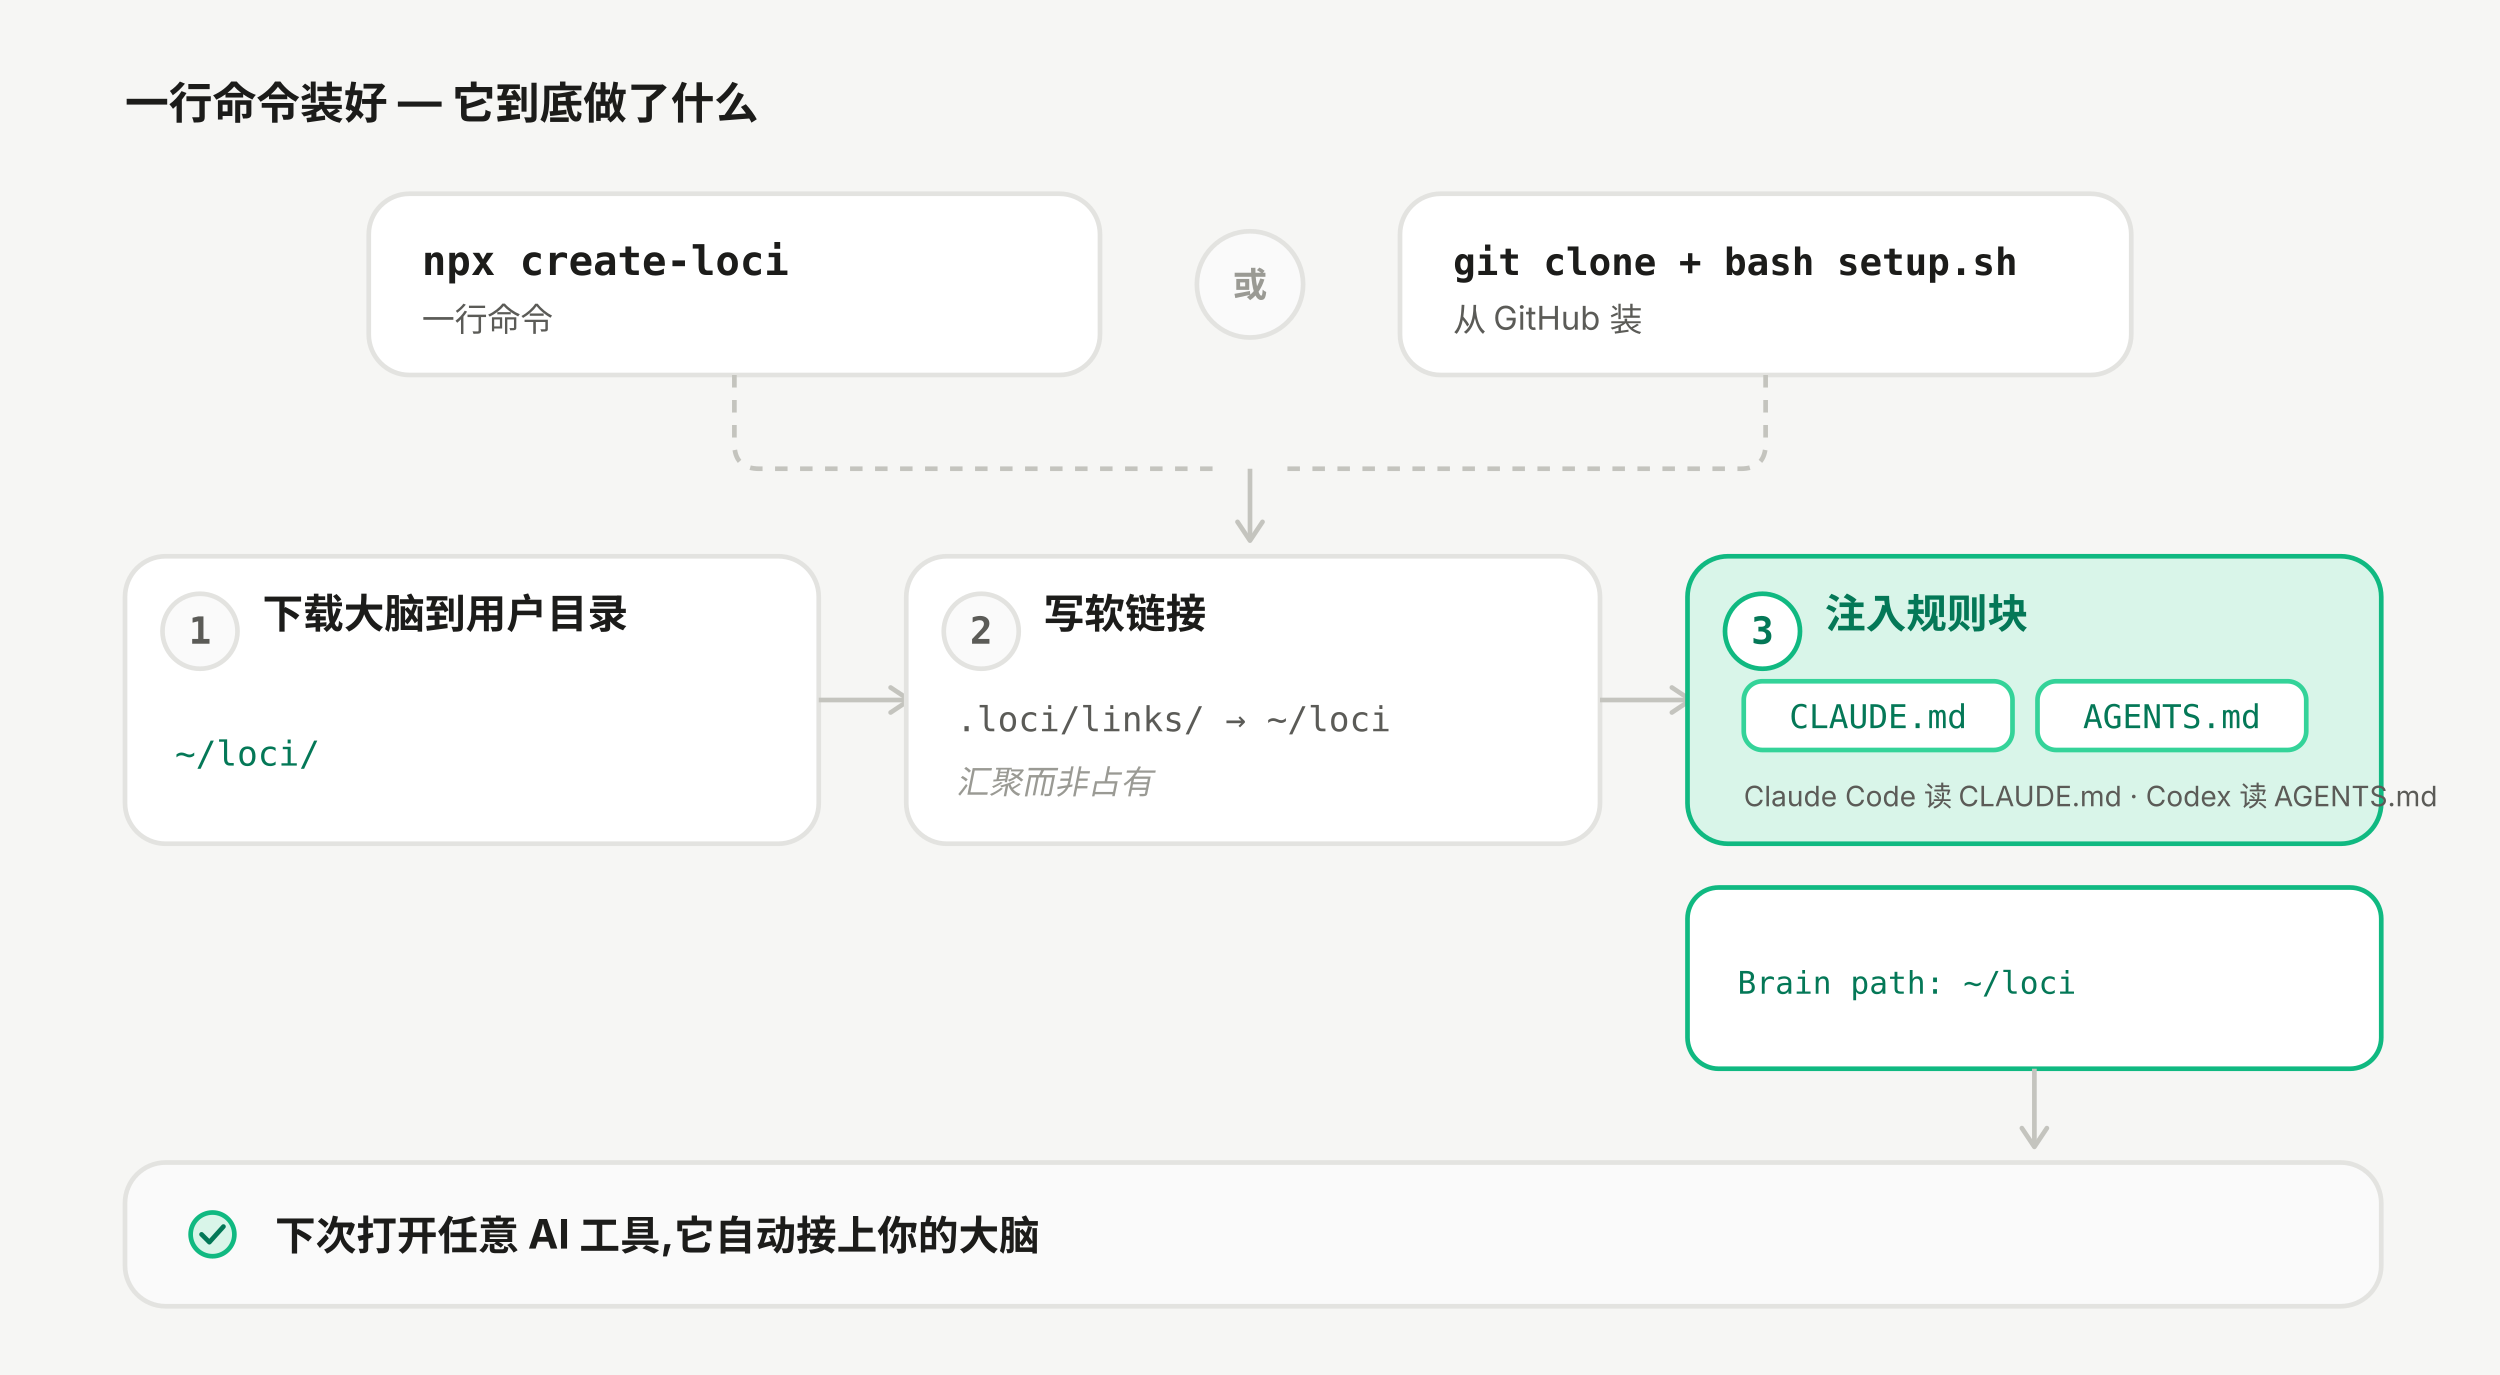
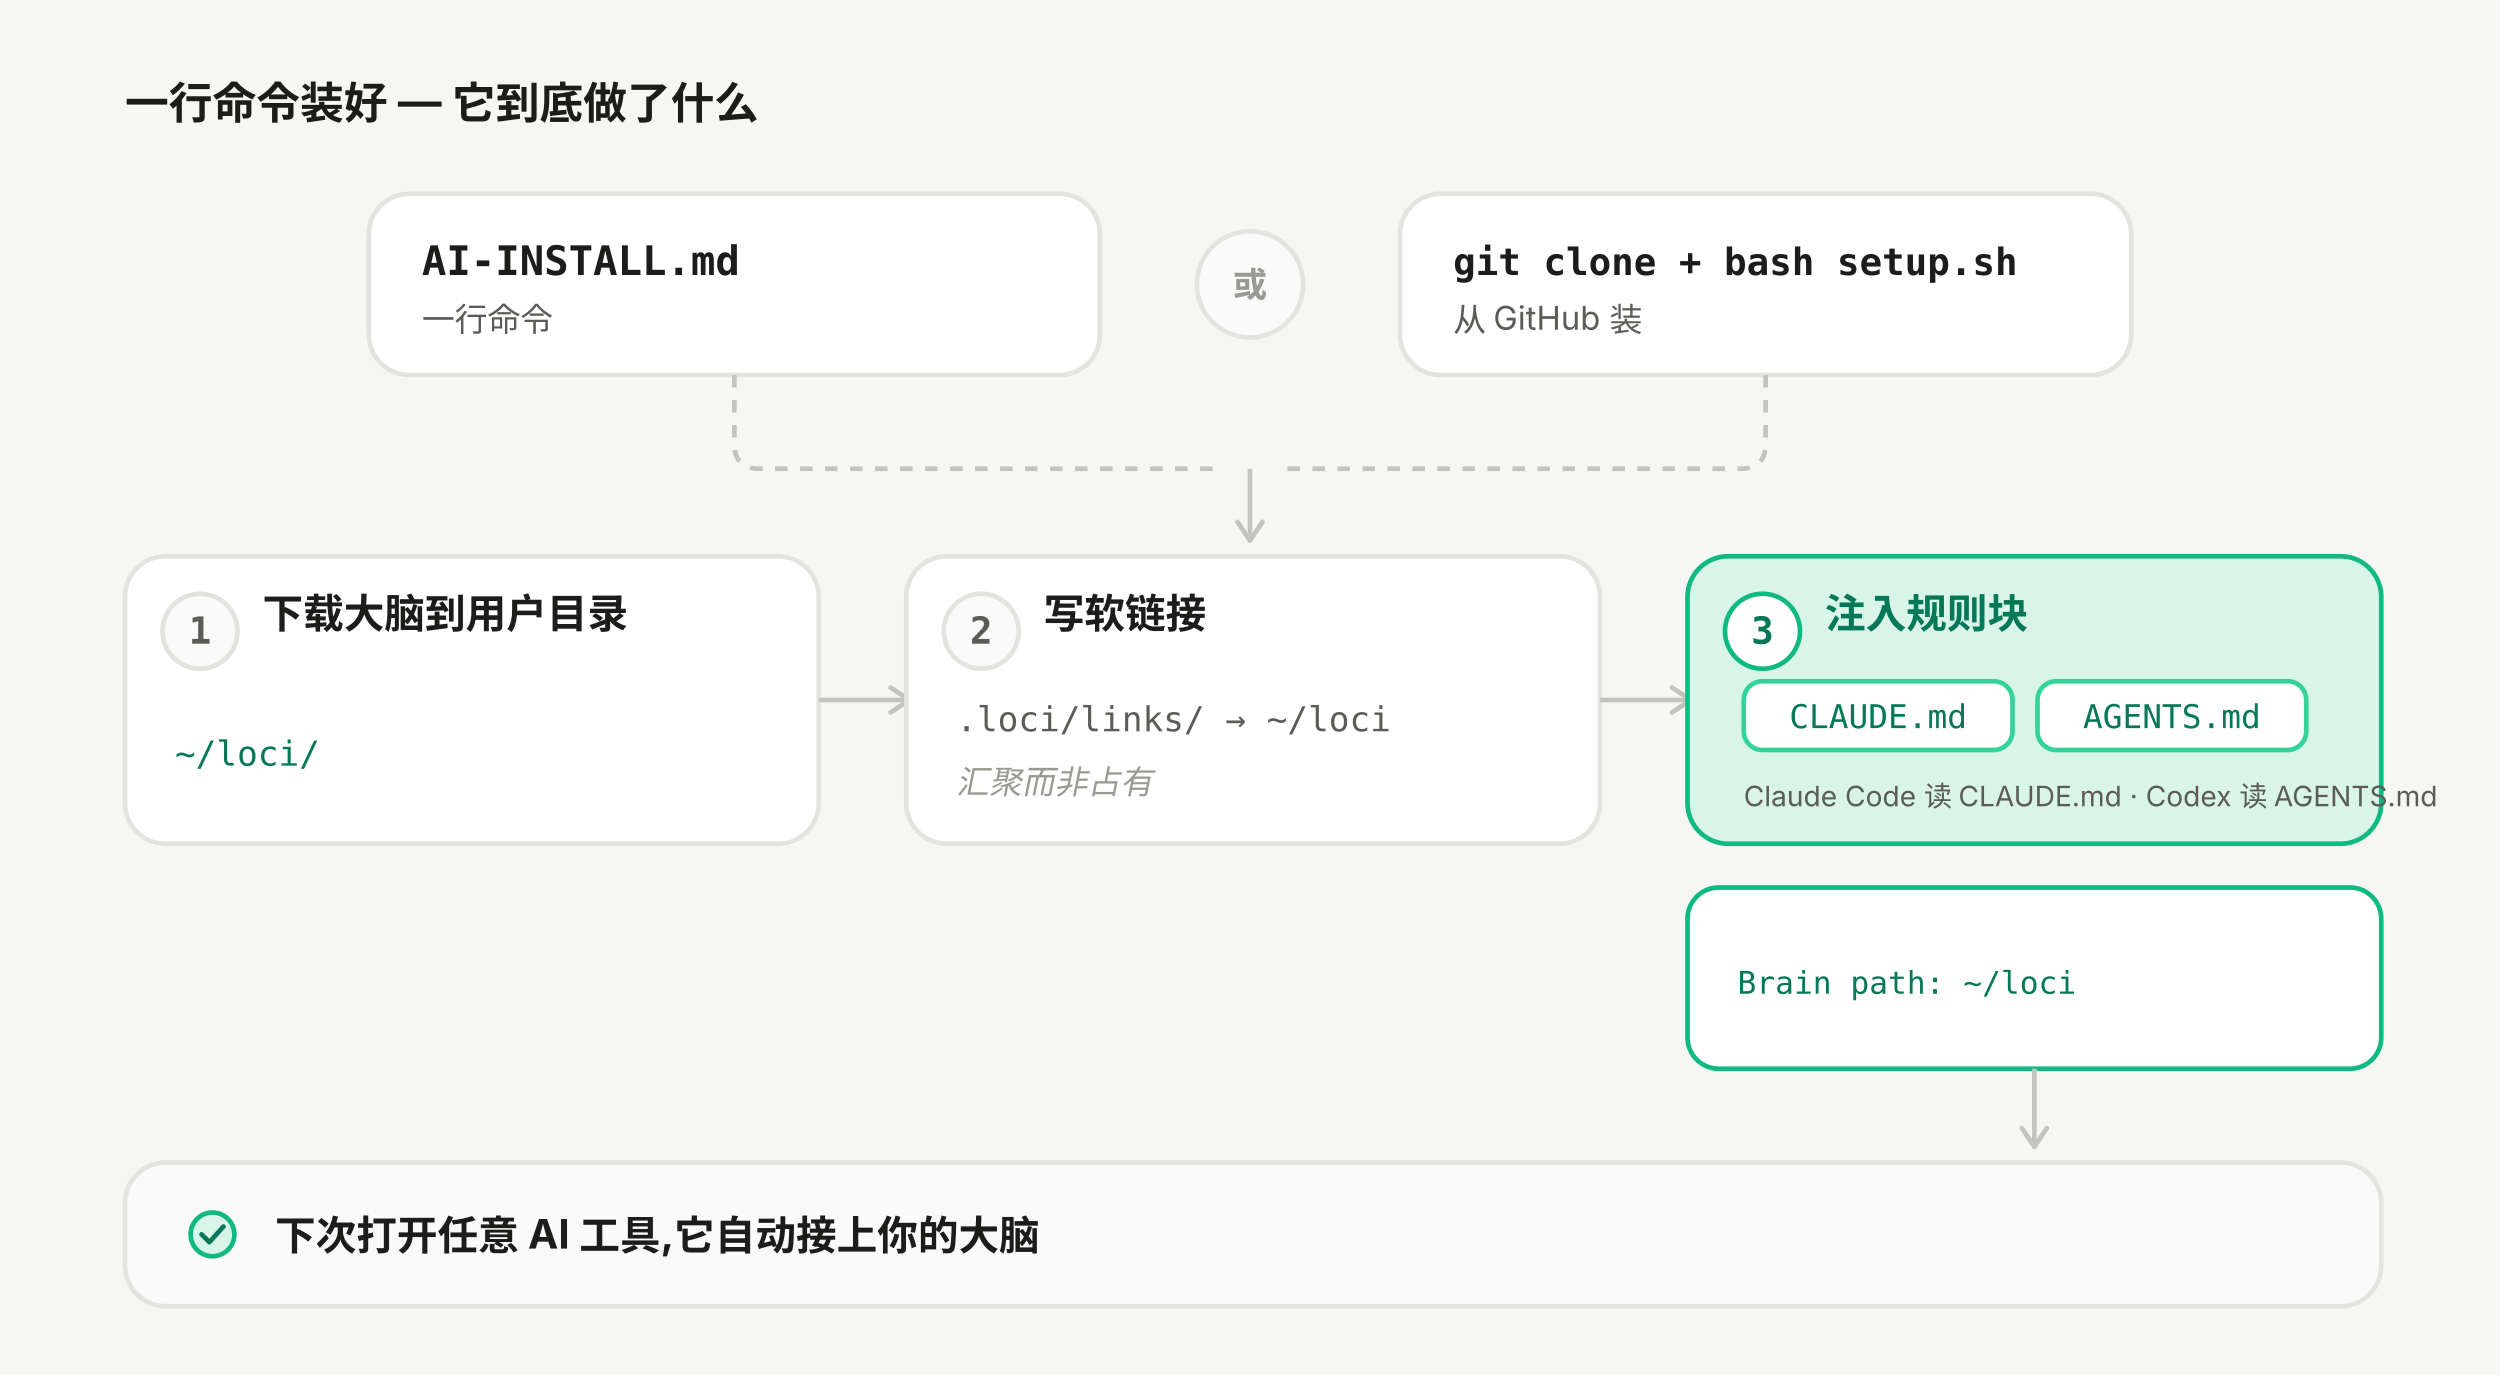
<svg xmlns="http://www.w3.org/2000/svg" viewBox="0 0 800 440" font-family="Inter, sans-serif">
  <rect width="800" height="440" fill="#f6f6f4" />
  <text id="d-title" data-en="Install in one command — what it does" x="40" y="38" font-size="14" font-weight="700" fill="#1c1c1a">一行命令装好 — 它到底做了什么</text>
  <rect x="118" y="62" width="234" height="58" rx="13" fill="#ffffff" stroke="#e3e3e0" stroke-width="1.5" />
-   <text id="d-pa-cmd" data-en="npx create-loci" x="135" y="88" font-size="13" font-weight="650" font-family="'JetBrains Mono', monospace" fill="#1c1c1a">npx create-loci</text>
+   <text id="d-pa-cmd" data-en="AI-INSTALL.md" x="135" y="88" font-size="13" font-weight="650" font-family="'JetBrains Mono', monospace" fill="#1c1c1a">AI-INSTALL.md</text>
  <text id="d-pa-sub" data-en="one command" x="135" y="106" font-size="10.5" fill="#5b5b57">一行命令</text>
  <circle cx="400" cy="91" r="17" fill="#fafafa" stroke="#e3e3e0" stroke-width="1.5" />
  <text id="d-or" data-en="OR" x="400" y="95" font-size="11" font-weight="700" fill="#9a9a94" text-anchor="middle">或</text>
  <rect x="448" y="62" width="234" height="58" rx="13" fill="#ffffff" stroke="#e3e3e0" stroke-width="1.5" />
  <text id="d-pb-cmd" data-en="git clone + bash setup.sh" x="465" y="88" font-size="12" font-weight="650" font-family="'JetBrains Mono', monospace" fill="#1c1c1a">git clone + bash setup.sh</text>
  <text id="d-pb-sub" data-en="from GitHub" x="465" y="106" font-size="10.5" fill="#5b5b57">从 GitHub 装</text>
  <path d="M235 120 L235 142 Q235 150 243 150 L392 150" fill="none" stroke="#c4c4be" stroke-width="1.5" stroke-dasharray="4 4" />
  <path d="M565 120 L565 142 Q565 150 557 150 L408 150" fill="none" stroke="#c4c4be" stroke-width="1.5" stroke-dasharray="4 4" />
  <path d="M400 150 L400 172" fill="none" stroke="#c4c4be" stroke-width="1.5" />
  <path d="M396 167 L400 173 L404 167" fill="none" stroke="#c4c4be" stroke-width="1.5" stroke-linecap="round" stroke-linejoin="round" />
  <rect x="40" y="178" width="222" height="92" rx="13" fill="#ffffff" stroke="#e3e3e0" stroke-width="1.5" />
  <circle cx="64" cy="202" r="12" fill="#fafafa" stroke="#e3e3e0" stroke-width="1.5" />
  <text x="64" y="206" font-size="12" font-weight="700" font-family="'JetBrains Mono', monospace" fill="#5b5b57" text-anchor="middle">1</text>
  <text id="d-s1-title" data-en="Clone the brain to your home dir" x="84" y="201" font-size="13" font-weight="650" fill="#1c1c1a">下载大脑到用户目录</text>
  <text id="d-s1-hint" data-en="~/loci/" x="56" y="245" font-size="11" font-family="'JetBrains Mono', monospace" fill="#047857">~/loci/</text>
  <path d="M262 224 L290 224" fill="none" stroke="#c4c4be" stroke-width="1.5" />
  <path d="M285 220 L291 224 L285 228" fill="none" stroke="#c4c4be" stroke-width="1.5" stroke-linecap="round" stroke-linejoin="round" />
  <rect x="290" y="178" width="222" height="92" rx="13" fill="#ffffff" stroke="#e3e3e0" stroke-width="1.5" />
  <circle cx="314" cy="202" r="12" fill="#fafafa" stroke="#e3e3e0" stroke-width="1.5" />
  <text x="314" y="206" font-size="12" font-weight="700" font-family="'JetBrains Mono', monospace" fill="#5b5b57" text-anchor="middle">2</text>
  <text id="d-s2-title" data-en="Symlink it into projects" x="334" y="201" font-size="13" font-weight="650" fill="#1c1c1a">写软链接</text>
  <text id="d-s2-hint" data-en=".loci/links/ → ~/loci" x="306" y="234" font-size="11" font-family="'JetBrains Mono', monospace" fill="#5b5b57">.loci/links/ → ~/loci</text>
  <text id="d-s2-note" data-en="aggregates, not owns" x="306" y="254" font-size="10.5" font-style="italic" fill="#9a9a94">汇聚而非占有</text>
  <path d="M512 224 L540 224" fill="none" stroke="#c4c4be" stroke-width="1.5" />
  <path d="M535 220 L541 224 L535 228" fill="none" stroke="#c4c4be" stroke-width="1.5" stroke-linecap="round" stroke-linejoin="round" />
  <rect x="540" y="178" width="222" height="92" rx="13" fill="#d9f5e9" stroke="#10b981" stroke-width="1.5" />
  <circle cx="564" cy="202" r="12" fill="#ffffff" stroke="#10b981" stroke-width="1.5" />
  <text x="564" y="206" font-size="12" font-weight="700" font-family="'JetBrains Mono', monospace" fill="#047857" text-anchor="middle">3</text>
  <text id="d-s3-title" data-en="Inject rules into your AI files" x="584" y="201" font-size="13" font-weight="650" fill="#047857">注入规则块</text>
  <rect x="558" y="218" width="86" height="22" rx="6" fill="#ffffff" stroke="#34d399" stroke-width="1.5" />
  <text id="d-s3-f1" data-en="CLAUDE.md" x="601" y="233" font-size="10.5" font-family="'JetBrains Mono', monospace" fill="#047857" text-anchor="middle">CLAUDE.md</text>
  <rect x="652" y="218" width="86" height="22" rx="6" fill="#ffffff" stroke="#34d399" stroke-width="1.5" />
  <text id="d-s3-f2" data-en="AGENTS.md" x="695" y="233" font-size="10.5" font-family="'JetBrains Mono', monospace" fill="#047857" text-anchor="middle">AGENTS.md</text>
  <text id="d-s3-note" data-en="Claude Code → CLAUDE.md · Codex → AGENTS.md" x="558" y="258" font-size="9" fill="#5b5b57">Claude Code 读 CLAUDE.md · Codex 读 AGENTS.md</text>
  <rect x="540" y="284" width="222" height="58" rx="10" fill="#ffffff" stroke="#10b981" stroke-width="1.5" />
  <text x="556" y="303" font-size="10" font-family="'JetBrains Mono', monospace" fill="#9a9a94" />
  <text x="556" y="318" font-size="10" font-family="'JetBrains Mono', monospace" fill="#047857">Brain path: ~/loci</text>
  <text x="556" y="333" font-size="10" font-family="'JetBrains Mono', monospace" fill="#9a9a94" />
  <path d="M651 342 L651 366" fill="none" stroke="#c4c4be" stroke-width="1.5" />
  <path d="M647 361 L651 367 L655 361" fill="none" stroke="#c4c4be" stroke-width="1.5" stroke-linecap="round" stroke-linejoin="round" />
  <rect x="40" y="372" width="722" height="46" rx="13" fill="#fafafa" stroke="#e3e3e0" stroke-width="1.5" />
  <circle cx="68" cy="395" r="7" fill="#d9f5e9" stroke="#10b981" stroke-width="1.5" />
  <path d="M64.5 395 L67 397.5 L71.5 392.5" fill="none" stroke="#047857" stroke-width="1.5" stroke-linecap="round" stroke-linejoin="round" />
  <text id="d-end" data-en="Next time any AI tool opens, it auto-connects to your brain" x="88" y="400" font-size="13" font-weight="650" fill="#1c1c1a">下次打开任意 AI 工具,它自动接上你的大脑</text>
</svg>
